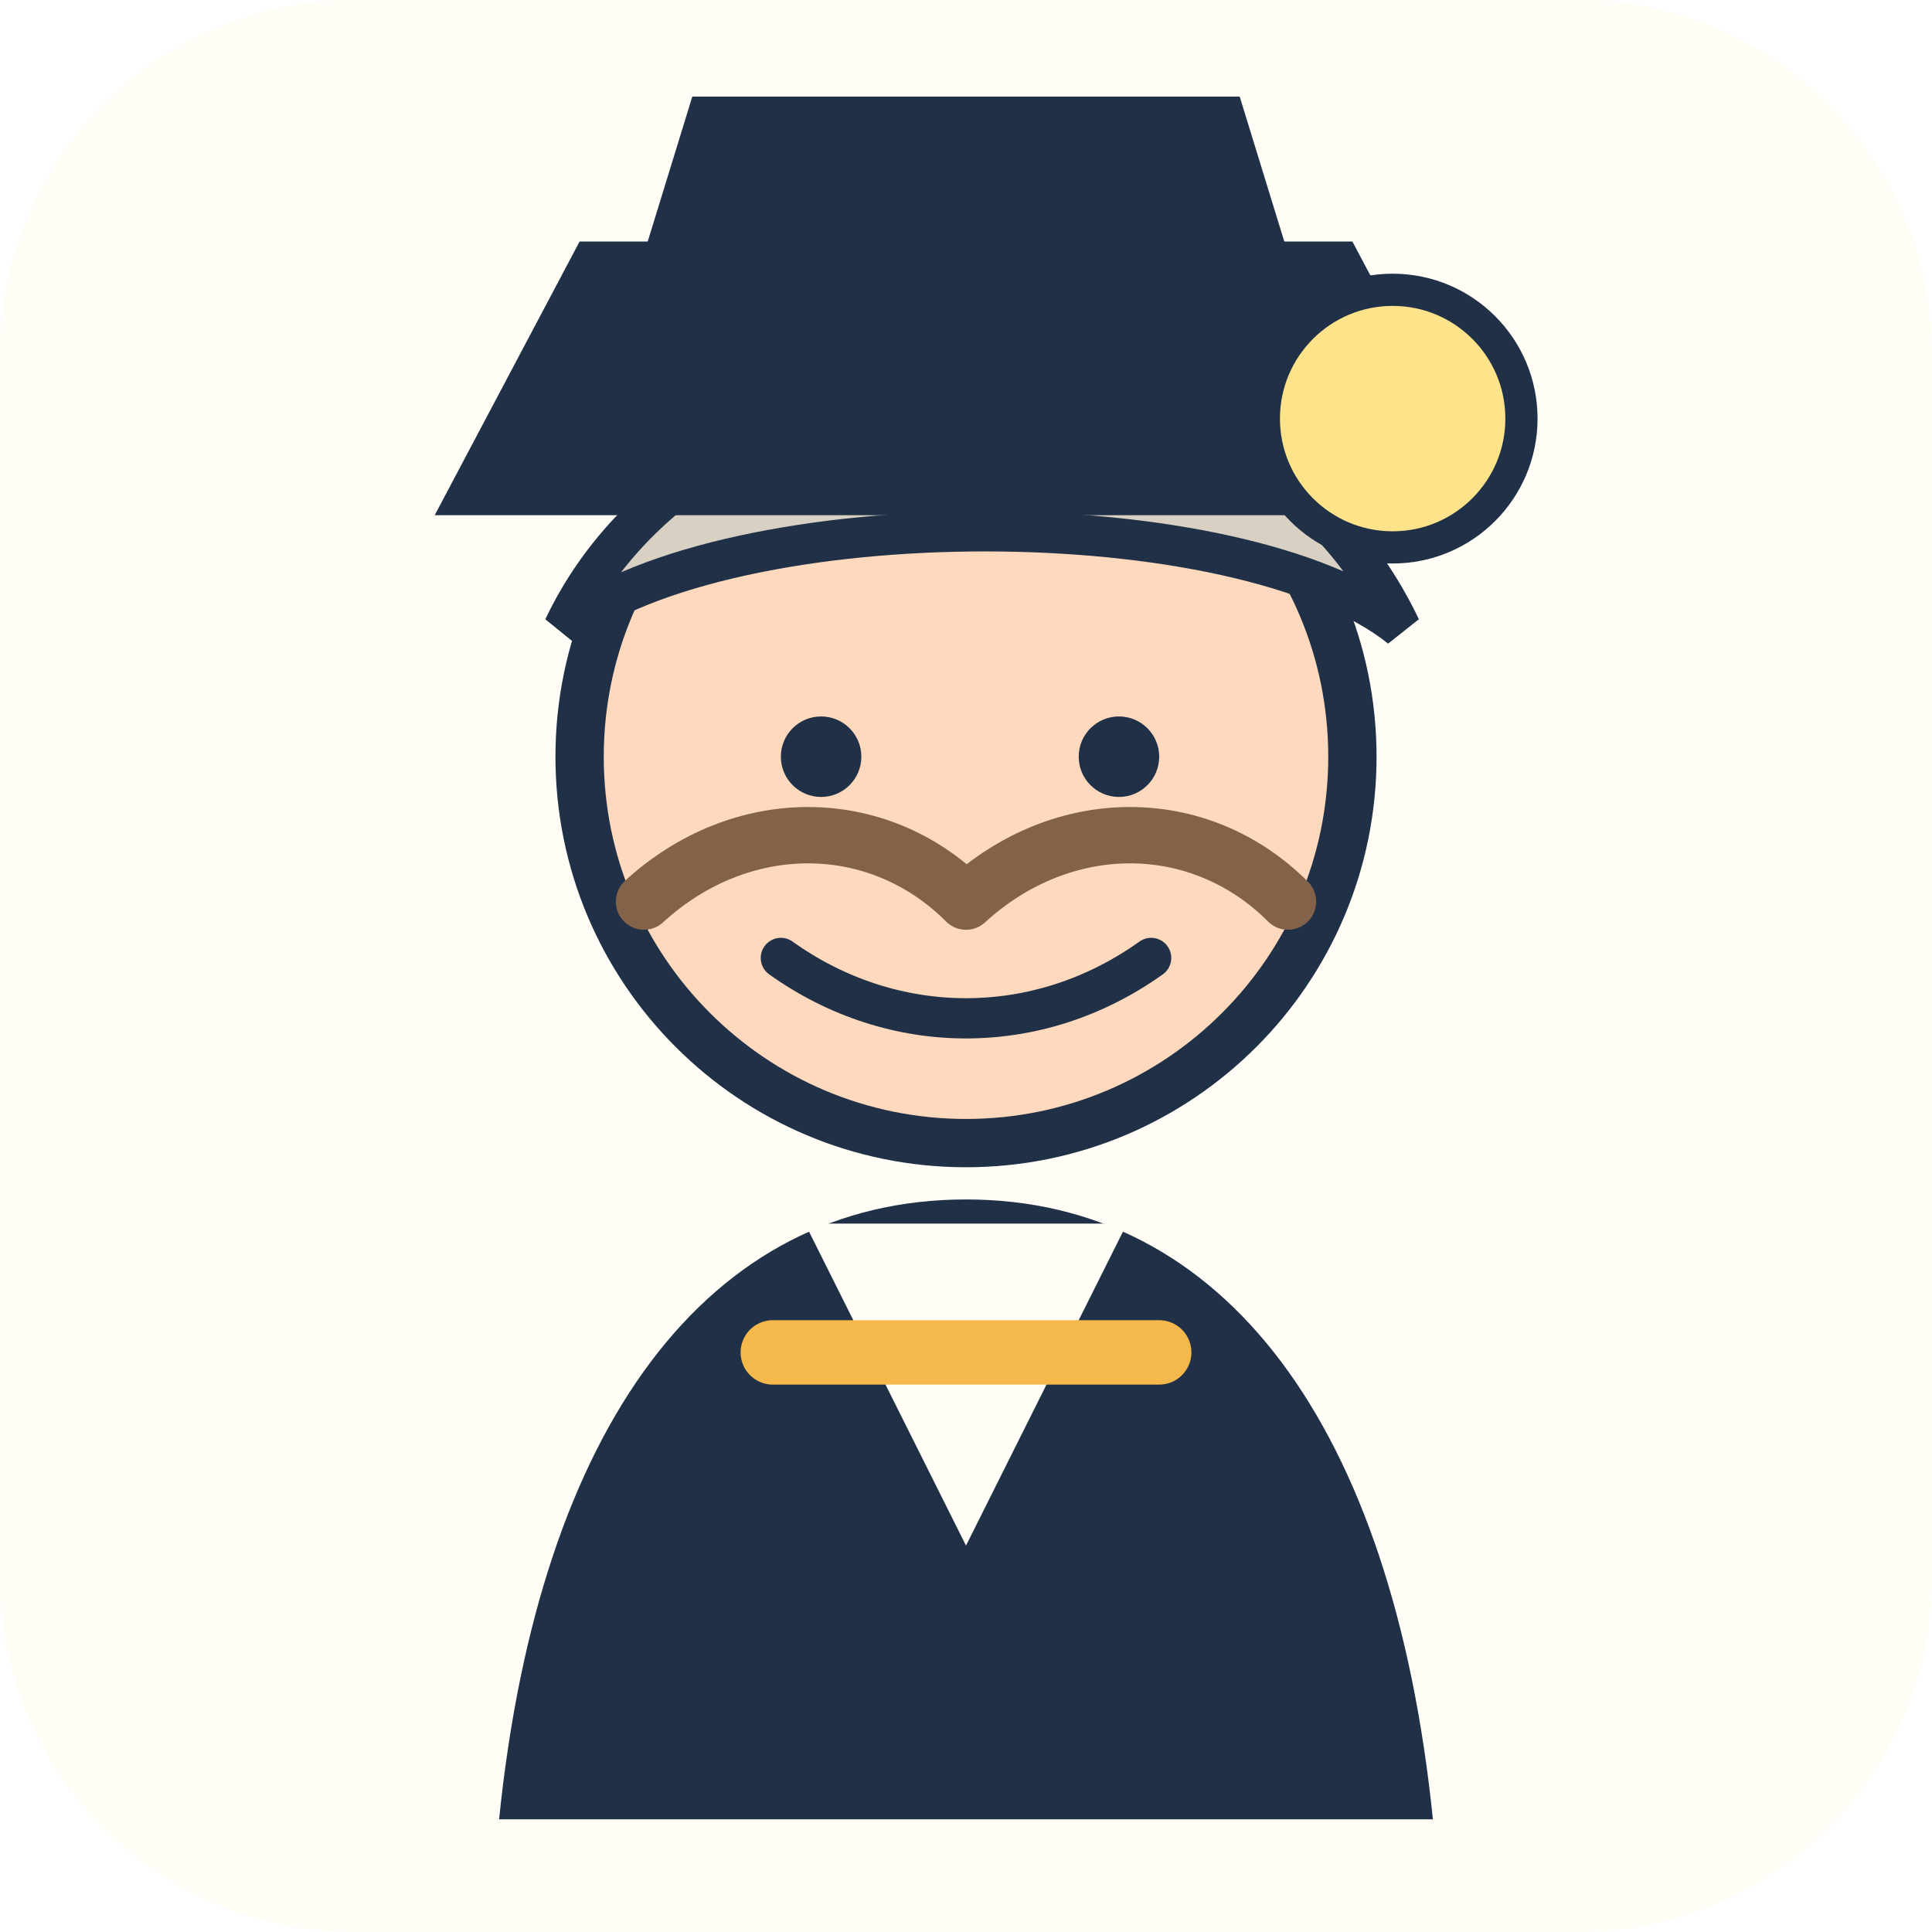
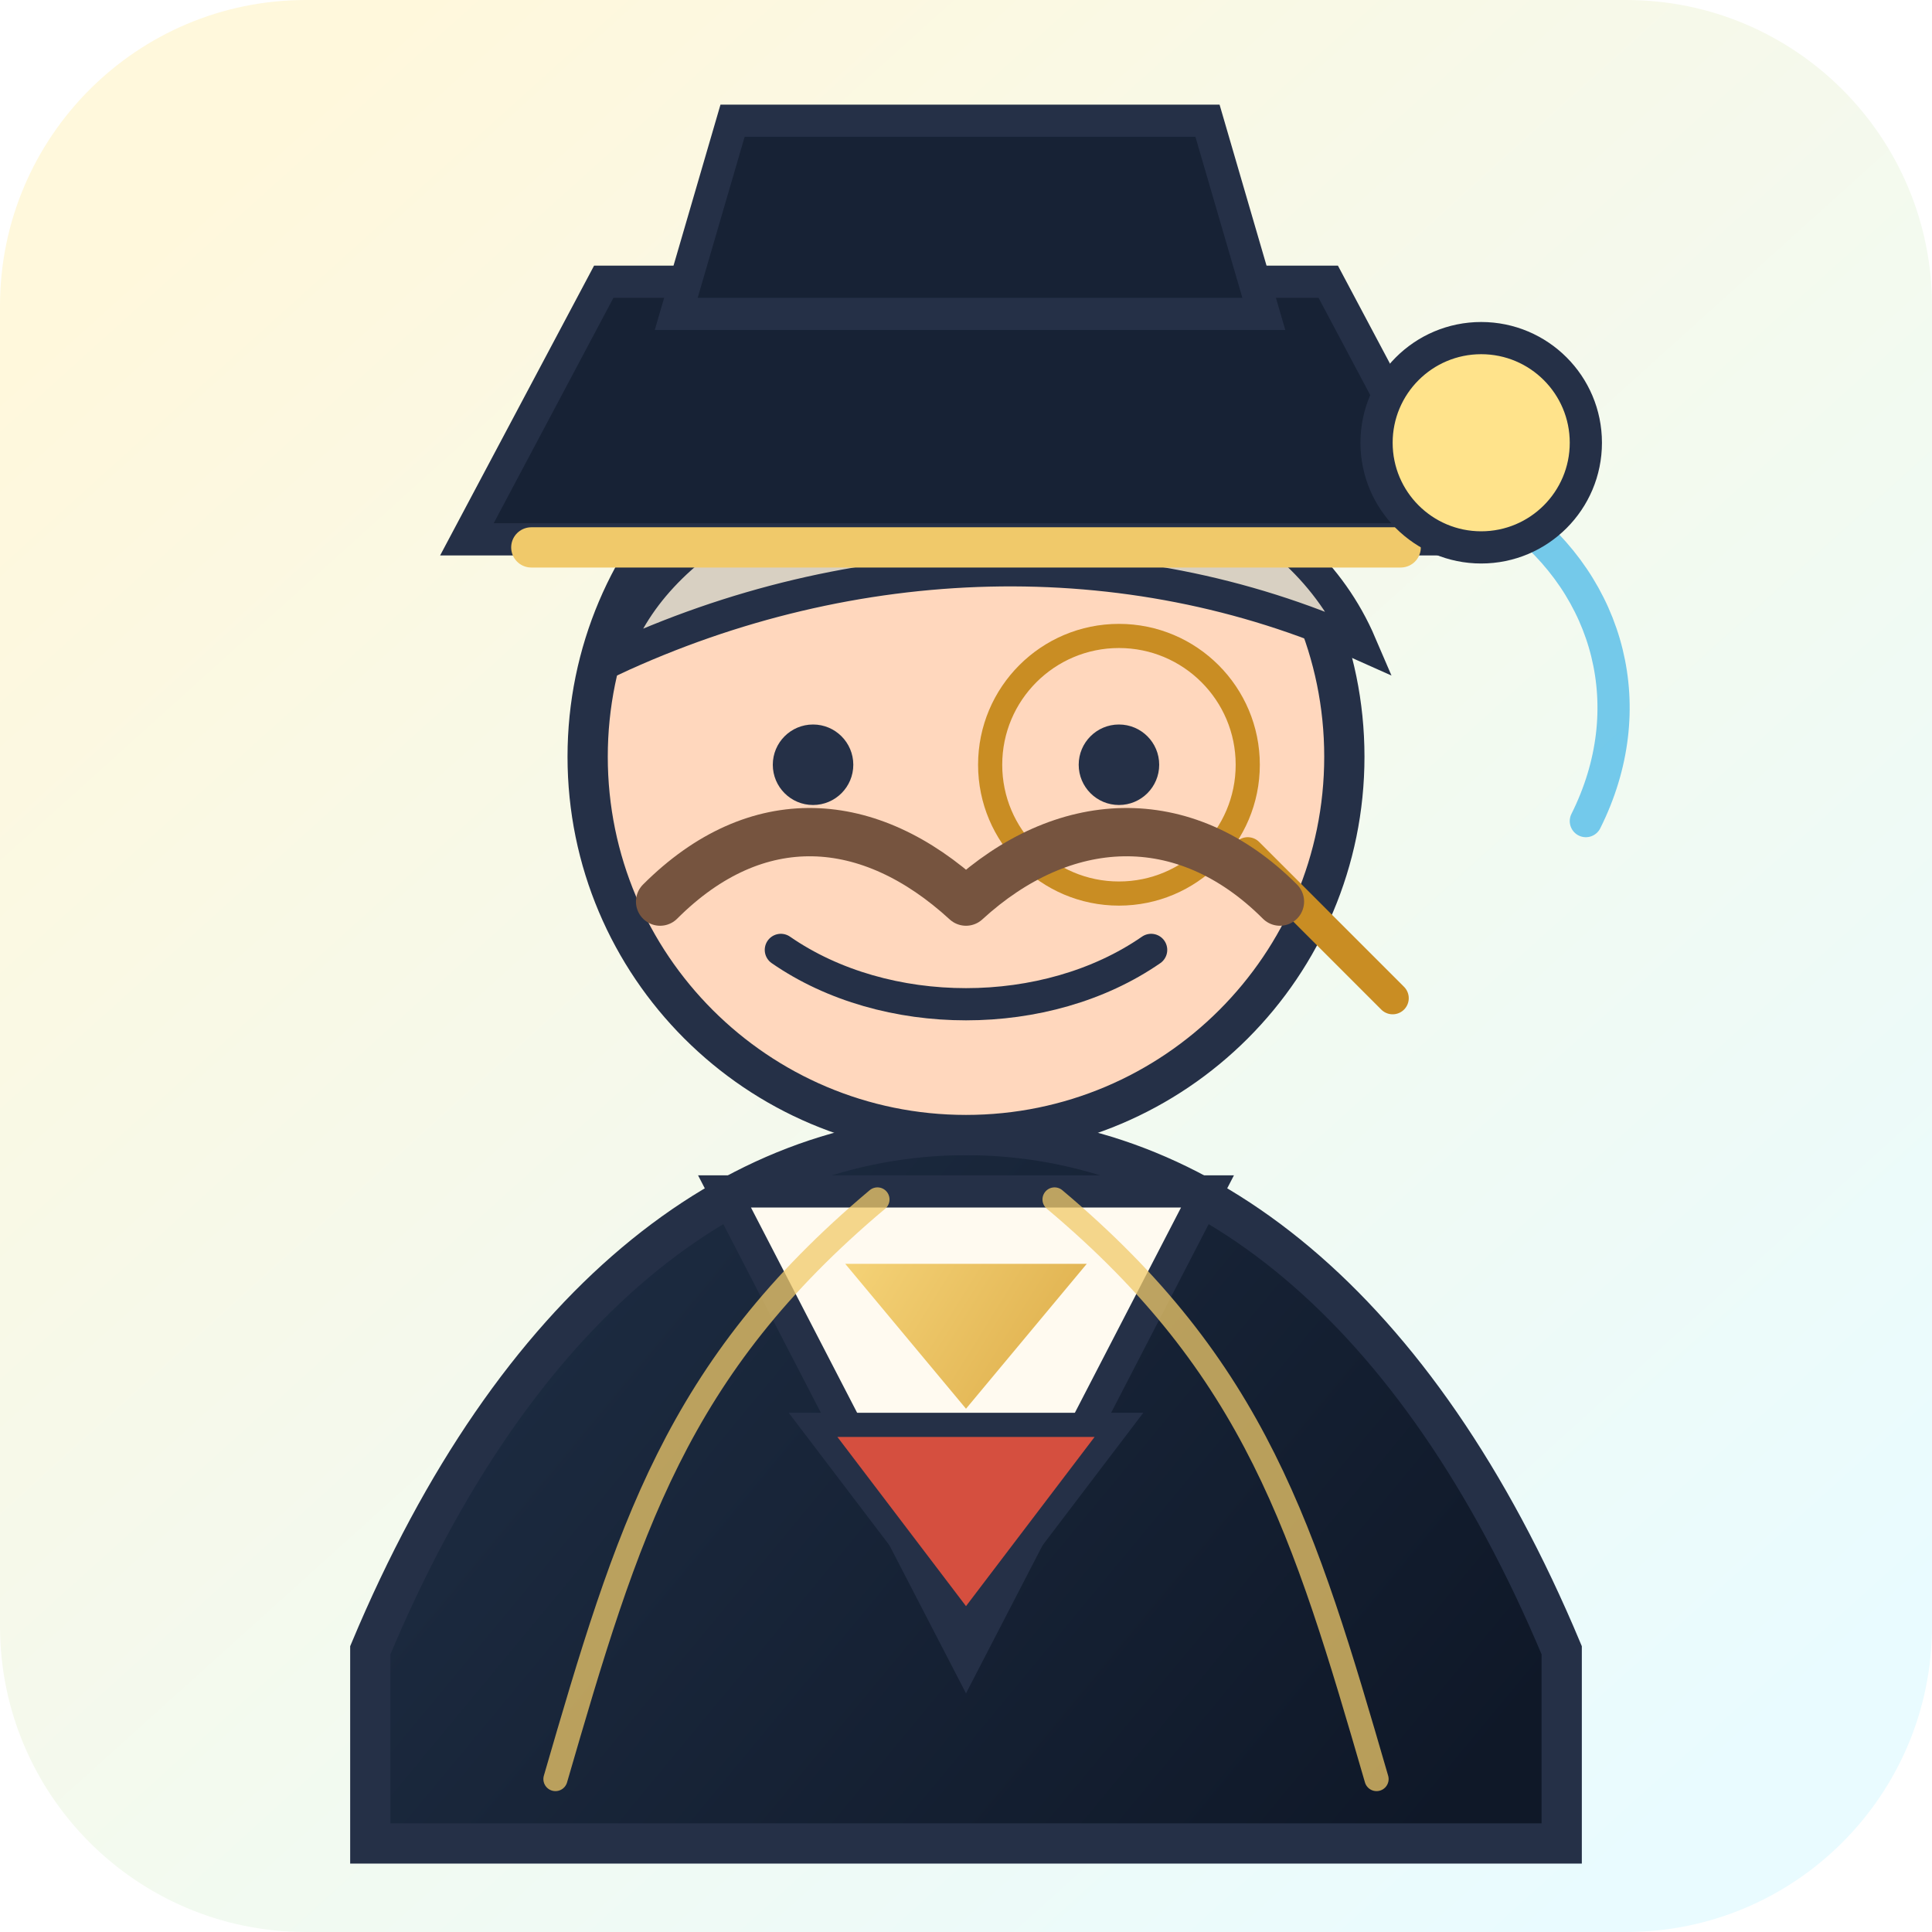
<svg xmlns="http://www.w3.org/2000/svg" viewBox="0 0 240 240" role="img" aria-label="AI執事">
-   <rect width="240" height="240" rx="44" fill="#fffdf5" />
-   <circle cx="120" cy="94" r="48" fill="#ffd9bd" stroke="#203047" stroke-width="6" />
-   <path d="M70 78c18-38 84-42 104 0-20-16-83-16-104 0Z" fill="#d8d0c2" stroke="#203047" stroke-width="5" />
-   <path d="M54 64h132l-18-34H72Z" fill="#203047" />
-   <path d="M78 38h84l-8-26H86Z" fill="#203047" />
-   <circle cx="102" cy="94" r="5" fill="#203047" />
-   <circle cx="139" cy="94" r="5" fill="#203047" />
-   <path d="M97 119c14 10 32 10 46 0" fill="none" stroke="#203047" stroke-width="5" stroke-linecap="round" />
-   <path d="M80 112c12-11 29-11 40 0m0 0c12-11 29-11 40 0" fill="none" stroke="#82634a" stroke-width="7" stroke-linecap="round" />
-   <path d="M62 226c5-49 26-77 58-77s53 28 58 77Z" fill="#203047" />
-   <path d="M100 152h40l-20 40Z" fill="#fffdf5" />
-   <path d="M96 168h48" stroke="#f5b94b" stroke-width="8" stroke-linecap="round" />
-   <circle cx="173" cy="52" r="16" fill="#ffe38b" stroke="#203047" stroke-width="4" />
+   <defs>
+     <linearGradient id="bg" x1="28" x2="212" y1="20" y2="224" gradientUnits="userSpaceOnUse">
+       <stop stop-color="#fff8dc" />
+       <stop offset="1" stop-color="#e9fbff" />
+     </linearGradient>
+     <linearGradient id="coat" x1="69" x2="174" y1="145" y2="232" gradientUnits="userSpaceOnUse">
+       <stop stop-color="#1d2c42" />
+       <stop offset="1" stop-color="#0f1828" />
+     </linearGradient>
+     <linearGradient id="gold" x1="88" x2="154" y1="156" y2="197" gradientUnits="userSpaceOnUse">
+       <stop stop-color="#ffe38b" />
+       <stop offset="1" stop-color="#c98d23" />
+     </linearGradient>
+   </defs>
+   <rect width="240" height="240" rx="38" fill="url(#bg)" />
+   <path d="M46 205c18-43 45-64 74-64s56 21 74 64v24H46Z" fill="url(#coat)" stroke="#253047" stroke-width="5" />
+   <path d="M90 148h60l-30 58Z" fill="#fffaf0" stroke="#253047" stroke-width="4" />
+   <path d="M105 157h30l-15 18Z" fill="url(#gold)" />
+   <path d="M101 177h38l-19 25Z" fill="#d54f3f" stroke="#253047" stroke-width="3" />
+   <path d="M69 221c9-31 15-51 40-72m62 72c-9-31-15-51-40-72" fill="none" stroke="#f0c96a" stroke-width="3" stroke-linecap="round" opacity=".75" />
+   <circle cx="120" cy="94" r="47" fill="#ffd7bd" stroke="#253047" stroke-width="5" />
+   <path d="M76 82c10-31 78-37 93-2-29-13-63-12-93 2Z" fill="#d8d0c2" stroke="#253047" stroke-width="4" />
+   <path d="M58 67h124l-17-32H75Z" fill="#172235" stroke="#253047" stroke-width="4" />
+   <path d="M84 39h73l-7-24H91Z" fill="#172235" stroke="#253047" stroke-width="4" />
+   <path d="M66 68h108" stroke="#f0c96a" stroke-width="5" stroke-linecap="round" />
+   <circle cx="101" cy="95" r="5" fill="#253047" />
+   <circle cx="139" cy="95" r="5" fill="#253047" />
+   <circle cx="139" cy="95" r="16" fill="none" stroke="#c98d23" stroke-width="3" />
+   <path d="M155 106l18 18" stroke="#c98d23" stroke-width="4" stroke-linecap="round" />
+   <path d="M97 118c13 9 33 9 46 0" fill="none" stroke="#253047" stroke-width="4" stroke-linecap="round" />
+   <path d="M82 112c12-12 26-11 38 0m0 0c12-11 27-12 39 0" fill="none" stroke="#76543f" stroke-width="6" stroke-linecap="round" />
+   <path d="M188 64c12 9 16 24 9 38" fill="none" stroke="#49b8e8" stroke-width="4" stroke-linecap="round" opacity=".75" />
+   <circle cx="184" cy="55" r="13" fill="#ffe38b" stroke="#253047" stroke-width="4" />
</svg>
